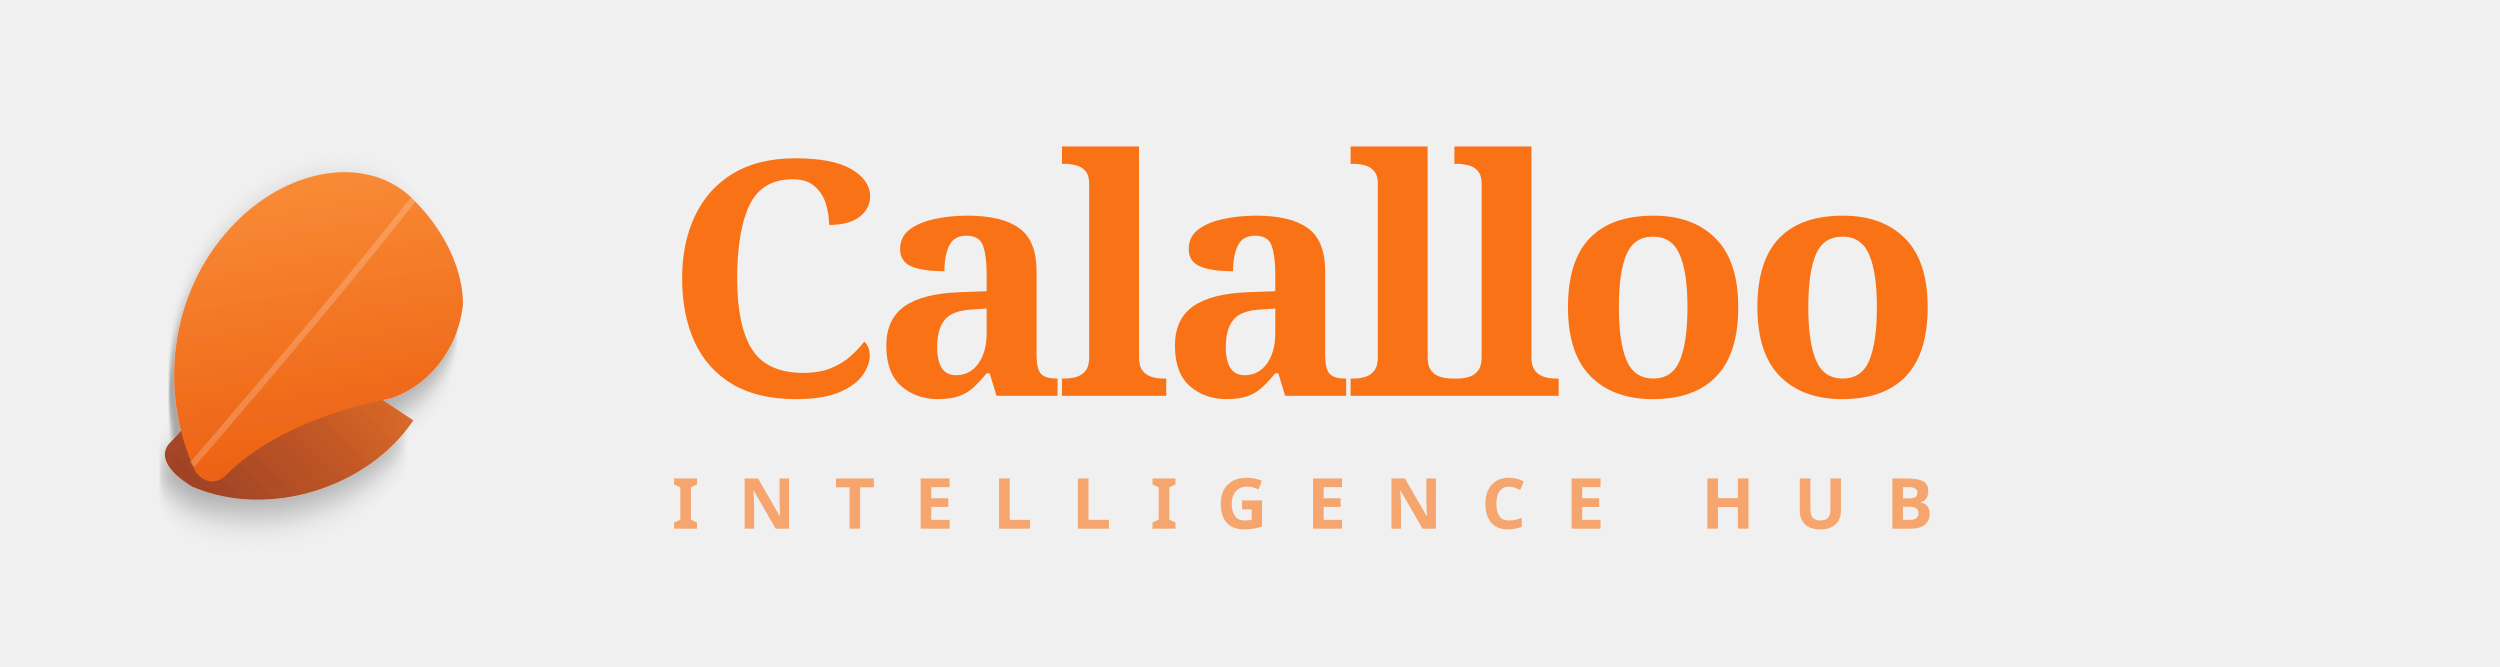
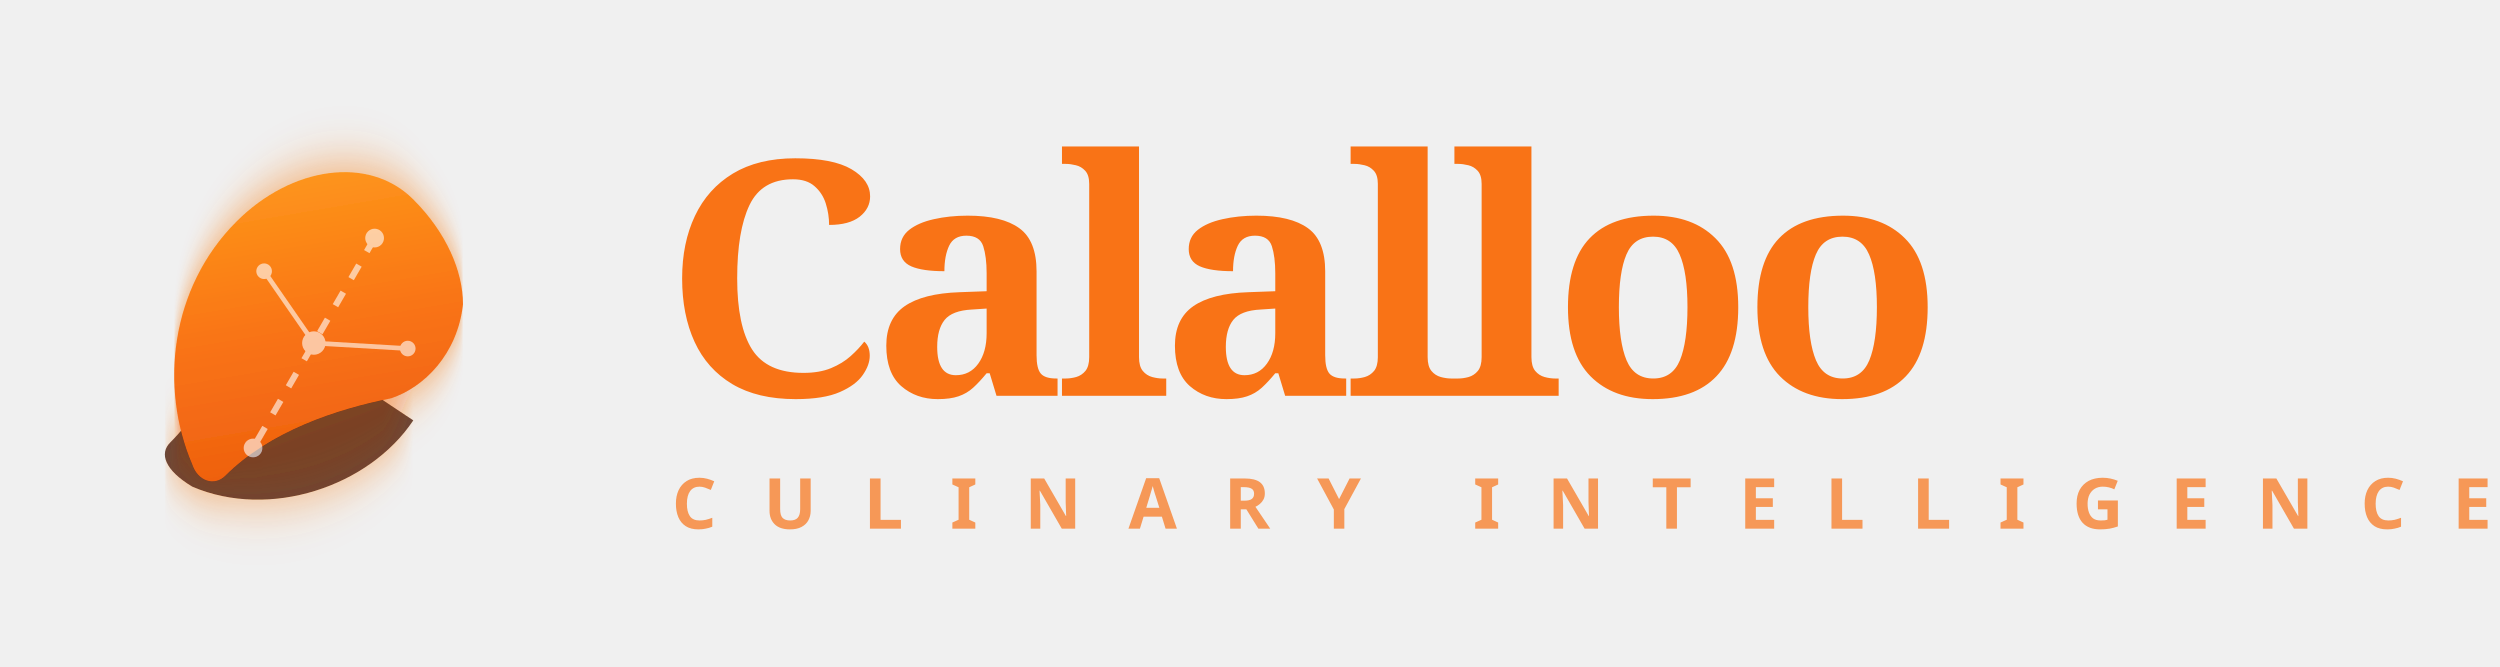
<svg xmlns="http://www.w3.org/2000/svg" viewBox="0 0 320 80" width="300" height="80">
  <defs>
-     <linearGradient id="leaf_top" x1="0%" y1="0%" x2="100%" y2="100%">
-       <stop offset="0%" stop-color="#FB923C" />
+     <linearGradient id="ai_grad" x1="0%" y1="0%" x2="100%" y2="100%">
+       <stop offset="0%" stop-color="#FF9F1C" />
+       <stop offset="50%" stop-color="#F97316" />
      <stop offset="100%" stop-color="#EA580C" />
    </linearGradient>
-     <linearGradient id="leaf_inside" x1="0%" y1="0%" x2="0%" y2="100%">
-       <stop offset="0%" stop-color="#F97316" />
-       <stop offset="100%" stop-color="#9A3412" />
-     </linearGradient>
-     <filter id="shadow_3d" x="-20%" y="-20%" width="140%" height="140%">
-       <feGaussianBlur in="SourceAlpha" stdDeviation="1.5" />
-       <feOffset dx="1" dy="2" result="offsetblur" />
-       <feComponentTransfer>
-         <feFuncA type="linear" slope="0.3" />
-       </feComponentTransfer>
+     <filter id="ai_glow" x="-50%" y="-50%" width="200%" height="200%">
+       <feGaussianBlur in="SourceAlpha" stdDeviation="2.5" result="blur" />
+       <feFlood flood-color="#F97316" flood-opacity="0.6" result="flood" />
+       <feComposite in="flood" in2="blur" operator="in" result="glow" />
      <feMerge>
-         <feMergeNode />
+         <feMergeNode in="glow" />
        <feMergeNode in="SourceGraphic" />
      </feMerge>
    </filter>
  </defs>
-   <g transform="translate(18, 12) rotate(45, 25, 25)" filter="url(#shadow_3d)">
-     <path d="M42,28 C44,38 38,50 28,54 C24,55 22,54 22,52 C22,44 18,36 14,30 C12,26 12,18 16,14 C16,14 30,16 32,30" fill="url(#leaf_inside)" opacity="0.9" />
-     <path d="M22,8 C14,8 8,16 8,26 C8,38 16,48 26,52 C28,53 30,52 30,50 C30,42 34,34 38,28 C40,24 40,18 36,13 C33,10 28,8 22,8 Z" fill="url(#leaf_top)" />
-     <path d="M22,8 Q24,25 26,52" stroke="white" stroke-width="0.8" fill="none" opacity="0.2" />
+   <g transform="translate(18, 12) rotate(45, 25, 25)" filter="url(#ai_glow)">
+     <path d="M42,28 C44,38 38,50 28,54 C24,55 22,54 22,52 C22,44 18,36 14,30 C12,26 12,18 16,14 C16,14 30,16 32,30" fill="#431407" opacity="0.8" />
+     <path d="M22,8 C14,8 8,16 8,26 C8,38 16,48 26,52 C28,53 30,52 30,50 C30,42 34,34 38,28 C40,24 40,18 36,13 C33,10 28,8 22,8 Z" fill="url(#ai_grad)" />
+     <g opacity="0.6">
+       <circle cx="22" cy="15" r="1.2" fill="white" />
+       <circle cx="26" cy="30" r="1.5" fill="white" />
+       <circle cx="30" cy="45" r="1.2" fill="white" />
+       <path d="M22,15 L26,30 L30,45" stroke="white" stroke-width="0.8" fill="none" stroke-dasharray="2,2" />
+       <circle cx="15" cy="28" r="1" fill="white" />
+       <path d="M15,28 L26,30" stroke="white" stroke-width="0.6" fill="none" />
+       <circle cx="35" cy="22" r="1" fill="white" />
+       <path d="M35,22 L26,30" stroke="white" stroke-width="0.6" fill="none" />
+     </g>
  </g>
  <text x="85" y="48" font-family="Georgia, serif" font-weight="900" font-size="42" fill="#F97316" letter-spacing="-1.5">Calalloo</text>
-   <text x="86" y="65" font-family="'Plus Jakarta Sans', sans-serif" font-size="9" font-weight="800" fill="rgba(249, 115, 22, 0.6)" letter-spacing="5">INTELLIGENCE HUB</text>
+   <text x="86" y="65" font-family="'Plus Jakarta Sans', sans-serif" font-size="9" font-weight="800" fill="rgba(249, 115, 22, 0.7)" letter-spacing="6">CULINARY INTELLIGENCE</text>
</svg>
